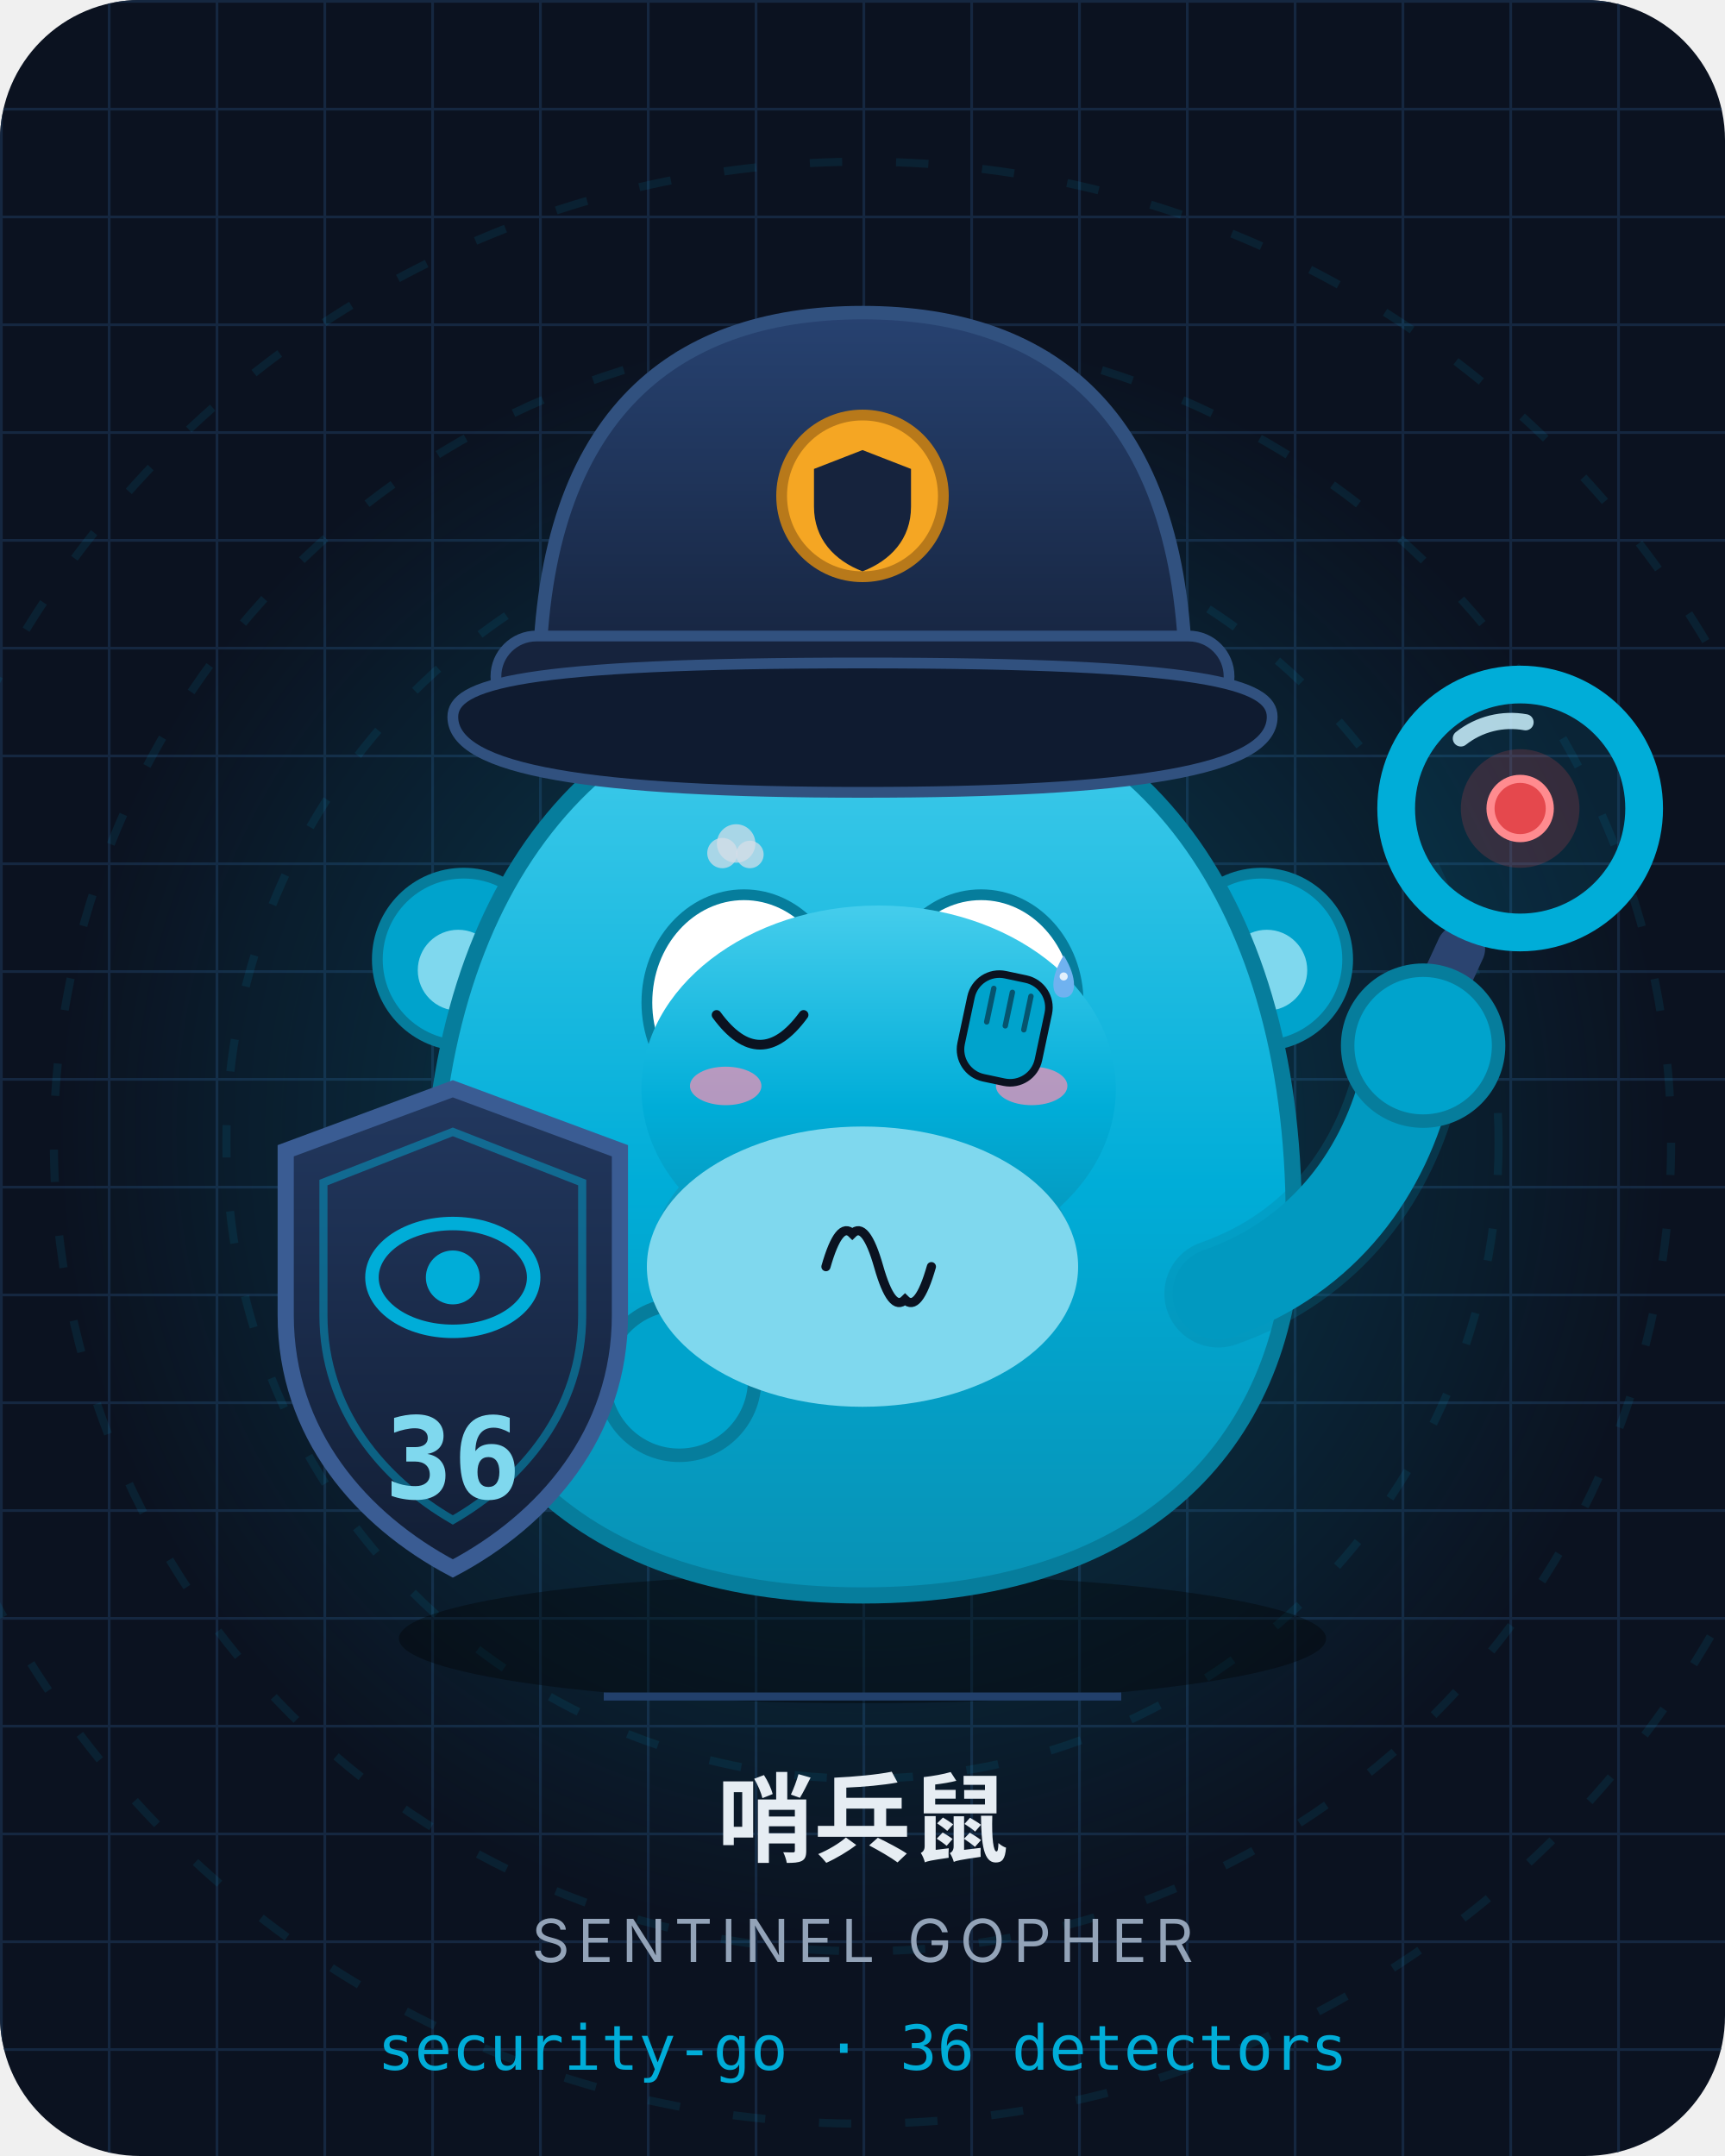
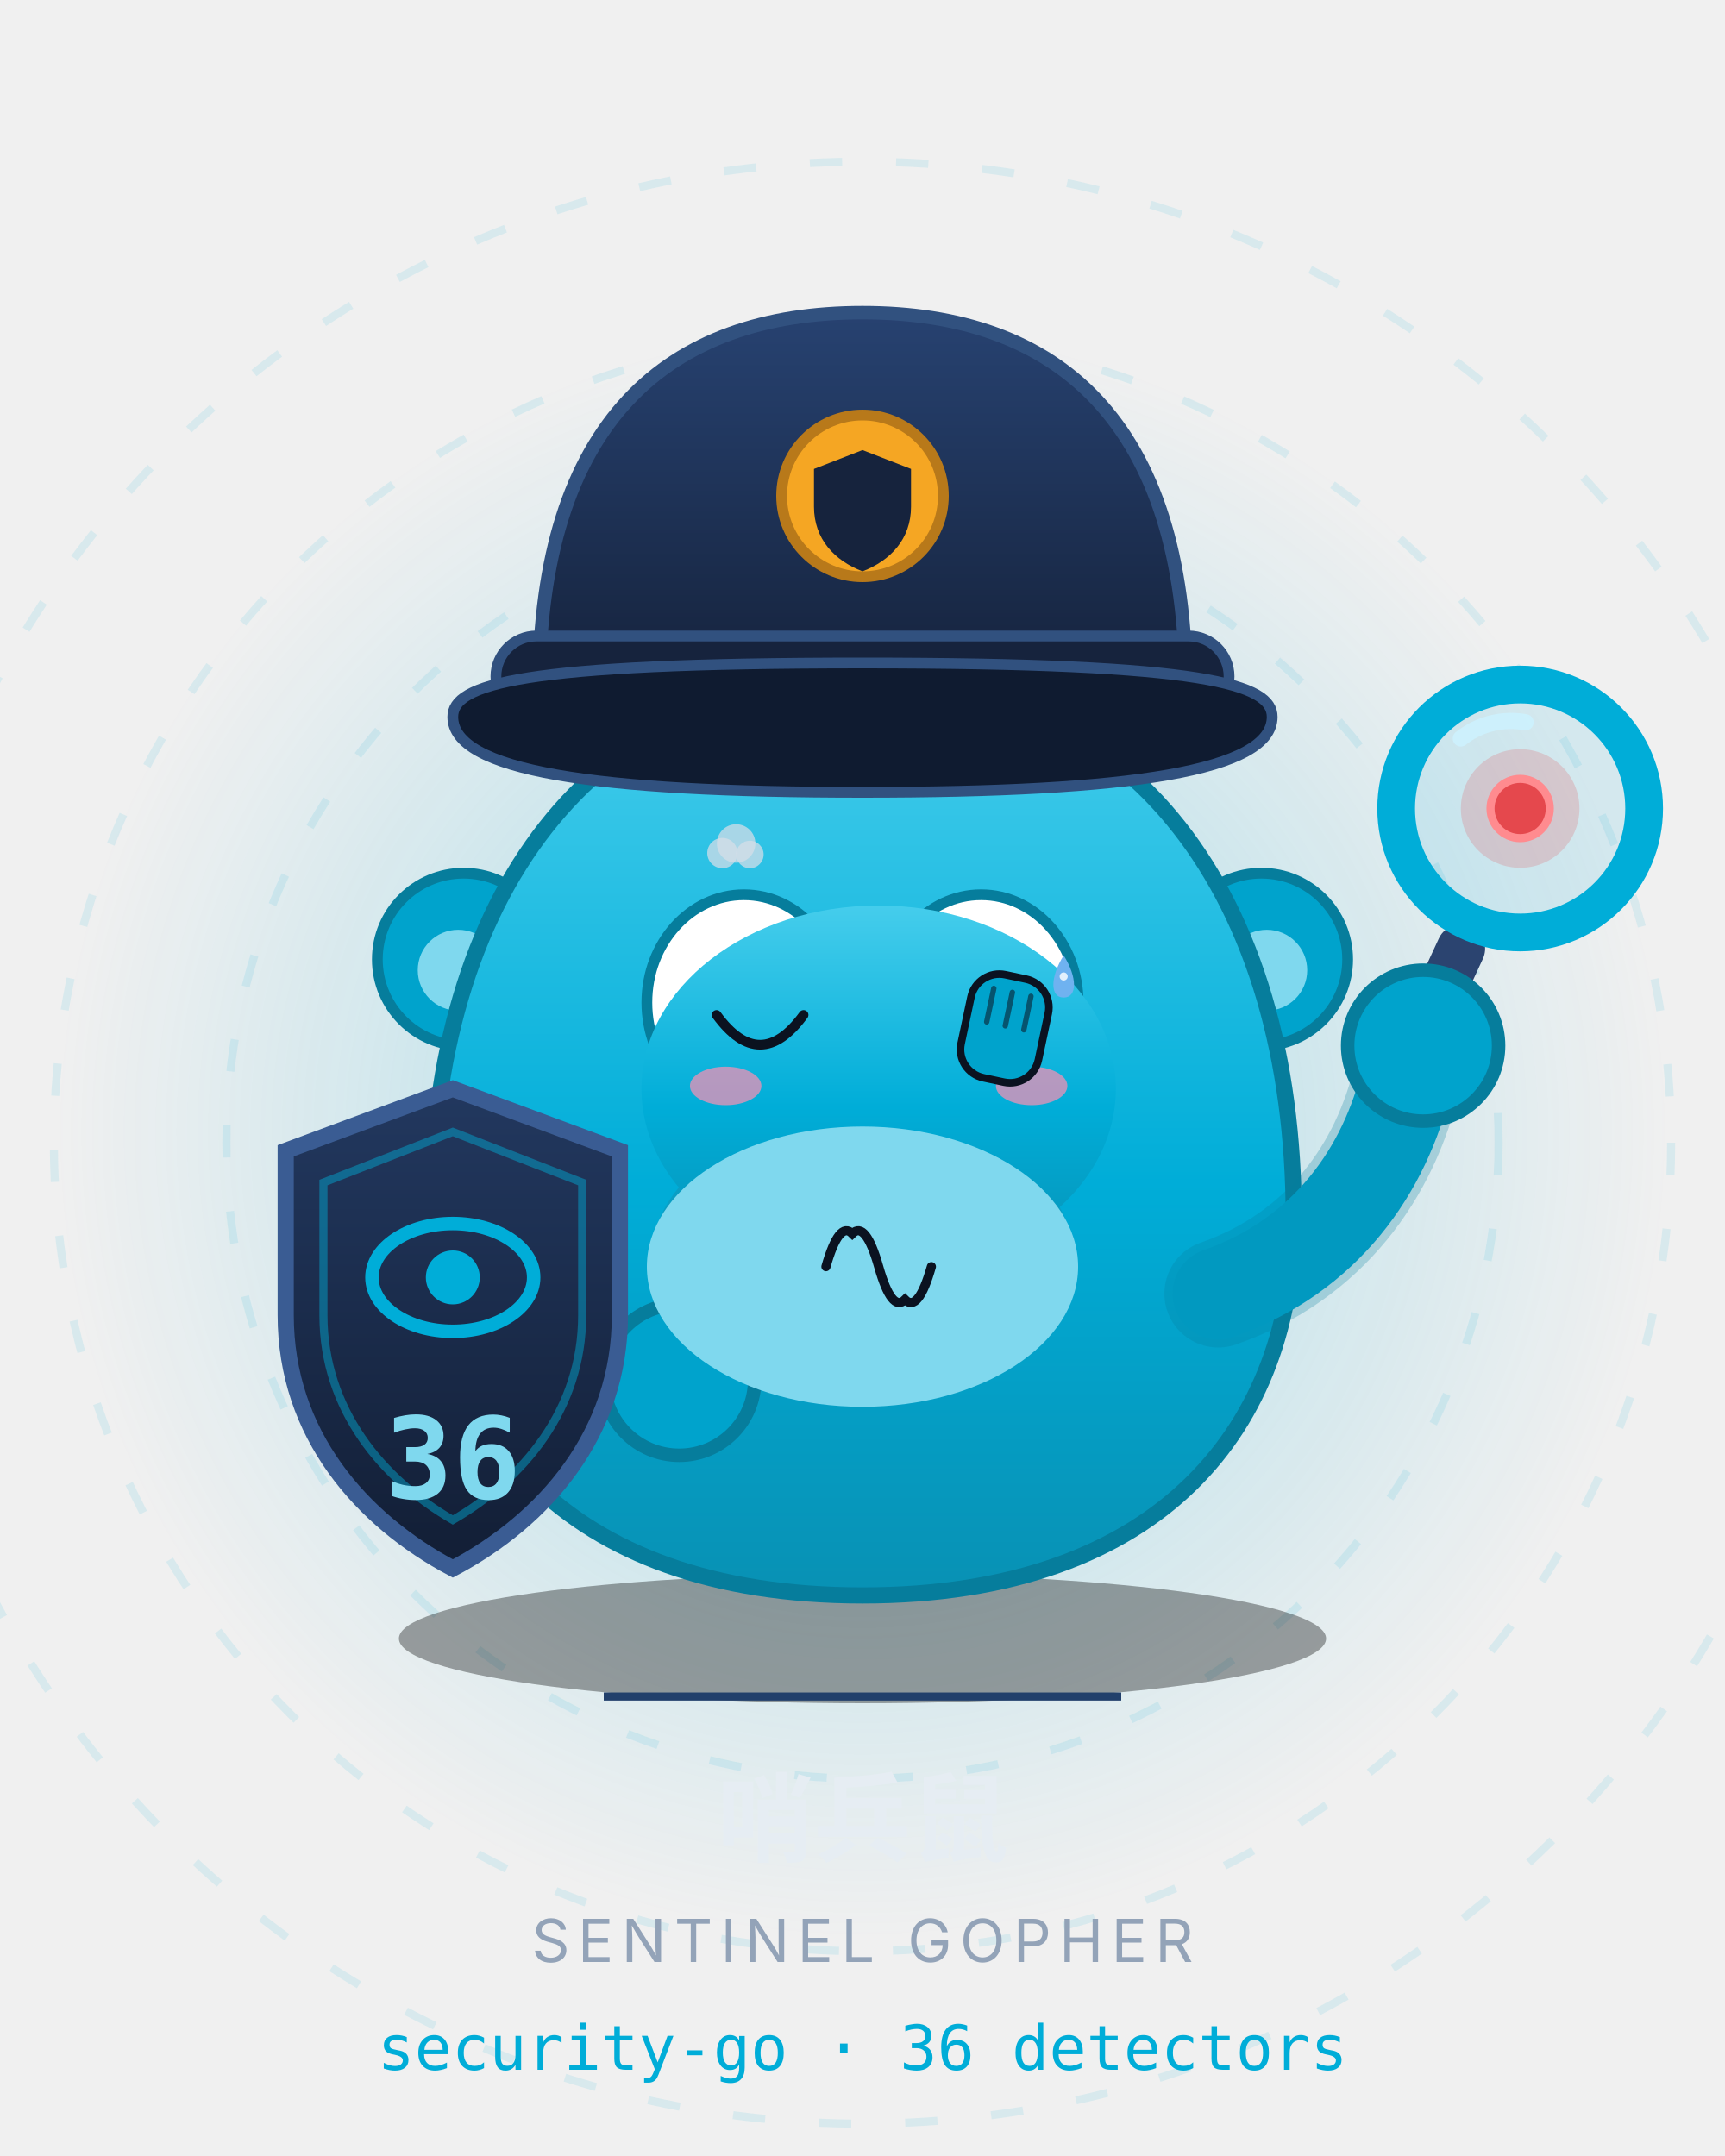
<svg xmlns="http://www.w3.org/2000/svg" viewBox="0 0 320 400" width="320" height="400" role="img" aria-label="哨兵鼠 · 捂脸 Facepalm">
  <style>
.ex-motion { animation: ex-headshake 0.9s ease-in-out infinite; transform-box: fill-box; transform-origin: 50% 50%; }
.ex-anim-tear { animation: ex-tear 1.8s ease-in infinite; transform-box: fill-box; transform-origin: center; }
.ex-anim-sweat { animation: ex-tear 1.5s ease-in infinite; transform-box: fill-box; transform-origin: center; }
.ex-anim-heart { animation: ex-heart 2.2s ease-out infinite; transform-box: fill-box; transform-origin: center; }
.ex-anim-spark { animation: ex-spark 1.9s ease-in-out infinite; transform-box: fill-box; transform-origin: center; }
.ex-anim-rain { animation: ex-rain 1.4s linear infinite; transform-box: fill-box; transform-origin: center; }
.ex-anim-confetti { animation: ex-confetti 2.4s linear infinite; transform-box: fill-box; transform-origin: center; }
.ex-anim-pulse { animation: ex-pulse 1.6s ease-in-out infinite; transform-box: fill-box; transform-origin: center; }
.ex-anim-knock { animation: ex-knock 0.55s ease-in-out infinite; transform-box: fill-box; transform-origin: center; }
.ex-anim-knockline { animation: ex-knockline 0.55s ease-out infinite; transform-box: fill-box; transform-origin: center; }
.ex-anim-palm { animation: ex-palm 0.9s ease-in-out infinite; transform-box: fill-box; transform-origin: center; }
.ex-anim-steam { animation: ex-steam 1.8s ease-out infinite; transform-box: fill-box; transform-origin: center; }
.ex-anim-shock { animation: ex-shock 0.5s ease-in-out infinite; transform-box: fill-box; transform-origin: center; }
.ex-anim-please { animation: ex-please 1.4s ease-in-out infinite; transform-box: fill-box; transform-origin: center; }
.ex-anim-drift { animation: ex-drift 4.5s ease-in-out infinite; transform-box: fill-box; transform-origin: center; }
@keyframes ex-headshake { 0%,100% { transform: rotate(0deg); } 25% { transform: rotate(-2deg); } 75% { transform: rotate(2deg); } }
@keyframes ex-tear { 0% { transform: translateY(0); opacity: 0; } 18% { opacity: 1; } 100% { transform: translateY(9.35px); opacity: 0; } }
@keyframes ex-heart { 0% { transform: translateY(0) scale(.65); opacity: 0; } 20% { opacity: 1; } 100% { transform: translateY(-15.3px) scale(1.15); opacity: 0; } }
@keyframes ex-spark { 0%,100% { transform: scale(.6) rotate(0deg); opacity: .3; } 50% { transform: scale(1.15) rotate(25deg); opacity: 1; } }
@keyframes ex-rain { 0% { transform: translateY(0); opacity: 0; } 20% { opacity: 1; } 100% { transform: translateY(10.2px); opacity: 0; } }
@keyframes ex-confetti { 0% { transform: translateY(-4px) rotate(0deg); opacity: 1; } 100% { transform: translateY(14px) rotate(200deg); opacity: 0; } }
@keyframes ex-pulse { 0%,100% { transform: scale(1); opacity: .35; } 50% { transform: scale(1.18); opacity: .7; } }
@keyframes ex-knock { 0%,100% { transform: translateX(3.83px); } 35% { transform: translateX(0); } }
@keyframes ex-knockline { 0%,100% { transform: scaleX(.6); opacity: .35; } 35% { transform: scaleX(1); opacity: 1; } }
@keyframes ex-palm { 0%,100% { transform: translateY(0) rotate(0deg); } 50% { transform: translateY(-1.02px) rotate(-4deg); } }
@keyframes ex-steam { 0% { transform: translateY(0); opacity: .7; } 100% { transform: translateY(-7.65px); opacity: 0; } }
@keyframes ex-shock { 0%,100% { transform: scaleX(.7); opacity: .4; } 50% { transform: scaleX(1.25); opacity: 1; } }
@keyframes ex-please { 0%,100% { transform: translateY(0); } 50% { transform: translateY(-1.53px); } }
@keyframes ex-drift { 0%,100% { transform: translateY(0); } 50% { transform: translateY(-1.7px); } }
@media (prefers-reduced-motion: reduce) {
  .ex-motion, [class*="ex-anim-"] { animation: none !important; }
}
</style>
  <g class="ex-motion ex-facepalm">
    <g class="ex-base">
      <defs>
        <linearGradient id="p-body" x1="0" y1="0" x2="0" y2="1">
          <stop offset="0" stop-color="#45cdec" />
          <stop offset="0.55" stop-color="#00add8" />
          <stop offset="1" stop-color="#0891b4" />
        </linearGradient>
        <linearGradient id="p-shield" x1="0" y1="0" x2="0" y2="1">
          <stop offset="0" stop-color="#22385f" />
          <stop offset="1" stop-color="#121e35" />
        </linearGradient>
        <linearGradient id="p-cap" x1="0" y1="0" x2="0" y2="1">
          <stop offset="0" stop-color="#274271" />
          <stop offset="1" stop-color="#15223b" />
        </linearGradient>
        <radialGradient id="p-glow" cx="0.5" cy="0.5" r="0.5">
          <stop offset="0" stop-color="#00add8" stop-opacity="0.30" />
          <stop offset="1" stop-color="#00add8" stop-opacity="0" />
        </radialGradient>
-         <pattern id="p-grid" width="20" height="20" patternUnits="userSpaceOnUse">
-           <path d="M20 0H0V20" fill="none" stroke="#152740" stroke-width="1" />
-         </pattern>
        <clipPath id="p-card">
          <rect width="320" height="400" rx="26" />
        </clipPath>
      </defs>
      <g clip-path="url(#p-card)">
-         <rect width="320" height="400" fill="#0b1220" />
-         <rect width="320" height="400" fill="url(#p-grid)" />
        <g fill="none" stroke="#00add8" stroke-opacity="0.10" stroke-dasharray="6 10">
          <circle cx="160" cy="212" r="118" stroke-width="1.5" />
          <circle cx="160" cy="212" r="150" stroke-width="1.5" />
          <circle cx="160" cy="212" r="182" stroke-width="1.5" />
        </g>
        <circle cx="160" cy="210" r="150" fill="url(#p-glow)" />
        <ellipse cx="160" cy="304" rx="86" ry="12" fill="#000" opacity="0.35" />
        <g fill="#00a3cc" stroke="#067d9c" stroke-width="2">
          <circle cx="86" cy="178" r="16" />
          <circle cx="234" cy="178" r="16" />
        </g>
        <g fill="#7fd8ee">
          <circle cx="85" cy="180" r="7.5" />
          <circle cx="235" cy="180" r="7.5" />
        </g>
        <path d="M160 296C104 296 80 264 80 226C80 166 110 126 160 126C210 126 240 166 240 226C240 264 216 296 160 296Z" fill="url(#p-body)" stroke="#067d9c" stroke-width="3" />
        <path d="M100 128C100 78 124 58 160 58C196 58 220 78 220 128Z" fill="url(#p-cap)" stroke="#31517f" stroke-width="2.5" />
        <rect x="92" y="118" width="136" height="15" rx="7.5" fill="#16233d" stroke="#31517f" stroke-width="2" />
        <path d="M84 133C84 127 96 123 160 123C224 123 236 127 236 133C236 143 210 147 160 147C110 147 84 143 84 133Z" fill="#0f1b30" stroke="#31517f" stroke-width="2" />
        <circle cx="160" cy="92" r="15" fill="#f5a623" stroke="#b8791a" stroke-width="2" />
        <path d="M160 83.5L169 87v7c0 6-3.8 10-9 12-5.2-2-9-6-9-12v-7Z" fill="#16233d" />
        <g fill="#ffffff" stroke="#067d9c" stroke-width="2">
          <ellipse cx="138" cy="186" rx="18" ry="20" />
          <ellipse cx="182" cy="186" rx="18" ry="20" />
        </g>
        <circle cx="141" cy="190" r="8.5" fill="#0b1220" />
        <circle cx="185" cy="190" r="8.5" fill="#0b1220" />
        <circle cx="138.5" cy="186.5" r="3" fill="#ffffff" />
        <circle cx="182.5" cy="186.5" r="3" fill="#ffffff" />
        <ellipse cx="160" cy="233" rx="38" ry="25" fill="#7fd8ee" stroke="#0a9ec4" stroke-width="2" />
        <ellipse cx="160" cy="220" rx="7" ry="5.5" fill="#0b1220" />
        <g fill="#ffffff" stroke="#a9d3e2" stroke-width="2">
          <rect x="145" y="240" width="13" height="18" rx="3" />
          <rect x="162" y="240" width="13" height="18" rx="3" />
        </g>
        <circle cx="126" cy="256" r="14" fill="#00a3cc" stroke="#067d9c" stroke-width="2.5" />
        <g>
          <path d="M84 202L115 213.5V244C115 266 101 282 84 291C67 282 53 266 53 244V213.5Z" fill="url(#p-shield)" stroke="#3a5c93" stroke-width="3" />
          <path d="M84 210L108 219.4V244C108 261.5 97 274.5 84 282C71 274.5 60 261.5 60 244V219.4Z" fill="none" stroke="#00add8" stroke-opacity="0.45" stroke-width="1.5" />
          <ellipse cx="84" cy="237" rx="15" ry="10" fill="none" stroke="#00add8" stroke-width="2.5" />
          <circle cx="84" cy="237" r="5" fill="#00add8" />
          <text x="84" y="278" text-anchor="middle" font-size="21" font-weight="700" font-family="ui-monospace, SFMono-Regular, Menlo, monospace" fill="#7fd8ee">36</text>
        </g>
        <path d="M226 240C246 233 257 217 261 200" fill="none" stroke="#00a3cc" stroke-width="17" stroke-linecap="round" />
        <path d="M226 240C246 233 257 217 261 200" fill="none" stroke="#067d9c" stroke-width="20" stroke-linecap="round" stroke-opacity="0.25" />
        <line x1="271" y1="176" x2="265" y2="189" stroke="#2b4470" stroke-width="9" stroke-linecap="round" />
        <circle cx="264" cy="194" r="14" fill="#00a3cc" stroke="#067d9c" stroke-width="2.5" />
        <circle cx="282" cy="150" r="23" fill="#00add8" fill-opacity="0.12" stroke="#00add8" stroke-width="7" />
        <circle cx="282" cy="150" r="11" fill="#e5484d" fill-opacity="0.20" />
        <circle cx="282" cy="150" r="5.5" fill="#e5484d" stroke="#ff8b8f" stroke-width="1.5" />
        <path d="M271 137A15 15 0 0 1 283 134" fill="none" stroke="#cdf2ff" stroke-width="3" stroke-linecap="round" stroke-opacity="0.85" />
        <rect x="112" y="314" width="96" height="1.5" fill="#22406b" />
        <text x="160" y="344" text-anchor="middle" font-size="18" font-weight="700" fill="#e6edf3" font-family="system-ui, -apple-system, 'PingFang SC', 'Microsoft YaHei', 'Noto Sans CJK SC', sans-serif">哨兵鼠</text>
        <text x="160" y="364" text-anchor="middle" font-size="11" letter-spacing="1.5" fill="#93a3b8" font-family="system-ui, -apple-system, sans-serif">SENTINEL GOPHER</text>
        <text x="160" y="384" text-anchor="middle" font-size="11.5" fill="#00add8" font-family="ui-monospace, SFMono-Regular, Menlo, monospace">security-go · 36 detectors</text>
      </g>
    </g>
    <g class="ex-face">
      <ellipse cx="163" cy="202" rx="44" ry="34" fill="url(#p-body)" />
      <ellipse cx="160" cy="235" rx="40" ry="26" fill="#7FD8EE" />
      <path d="M 132.93,188.3 Q 141,199.35 149.07,188.3" fill="none" stroke="#0B1220" stroke-width="1.8" stroke-linecap="round" />
      <path d="M 153.22,235 Q 155.67,226.43 158.11,228.88 Q 160.56,226.43 163,235 Q 165.44,243.57 167.89,241.12 Q 170.33,243.57 172.78,235" fill="none" stroke="#0B1220" stroke-width="1.7" stroke-linecap="round" />
      <ellipse cx="134.62" cy="201.47" rx="6.63" ry="3.57" fill="#FF8FB3" opacity="0.7" />
      <ellipse cx="191.38" cy="201.47" rx="6.63" ry="3.57" fill="#FF8FB3" opacity="0.7" />
      <g transform="translate(186.28 191.28) rotate(12)">
        <rect class="ex-anim-palm" x="-7.33" y="-10.26" width="14.66" height="19.55" rx="5.38" fill="#00A3CC" stroke="#0B1220" stroke-width="1.4" />
        <path class="ex-anim-palm" d="M -3.52,-7.33 L -3.52,-0.98" stroke="#0B1220" stroke-width="1" stroke-linecap="round" opacity=".55" />
        <path class="ex-anim-palm" d="M 0,-7.33 L 0,-0.98" stroke="#0B1220" stroke-width="1" stroke-linecap="round" opacity=".55" />
        <path class="ex-anim-palm" d="M 3.52,-7.33 L 3.52,-0.98" stroke="#0B1220" stroke-width="1" stroke-linecap="round" opacity=".55" />
      </g>
      <g transform="translate(134.01 158.27)">
        <circle class="ex-anim-steam" style="animation-delay:0.0s" r="2.81" fill="#D7DEE8" opacity=".72" />
      </g>
      <g transform="translate(136.56 156.49)">
        <circle class="ex-anim-steam" style="animation-delay:0.28s" r="3.57" fill="#D7DEE8" opacity=".72" />
      </g>
      <g transform="translate(139.11 158.53)">
        <circle class="ex-anim-steam" style="animation-delay:0.56s" r="2.55" fill="#D7DEE8" opacity=".72" />
      </g>
      <g transform="translate(0 0)">
        <path class="ex-anim-sweat" style="animation-delay:0.2s" d="M 197.32,177.25 C 199.88,181.33 199.88,185.07 197.32,185.07 C 194.77,185.07 194.77,181.33 197.32,177.25 Z" fill="#6FB2F0" />
        <circle cx="197.32" cy="181.16" r="0.75" fill="#FFFFFF" opacity=".8" />
      </g>
    </g>
  </g>
</svg>
